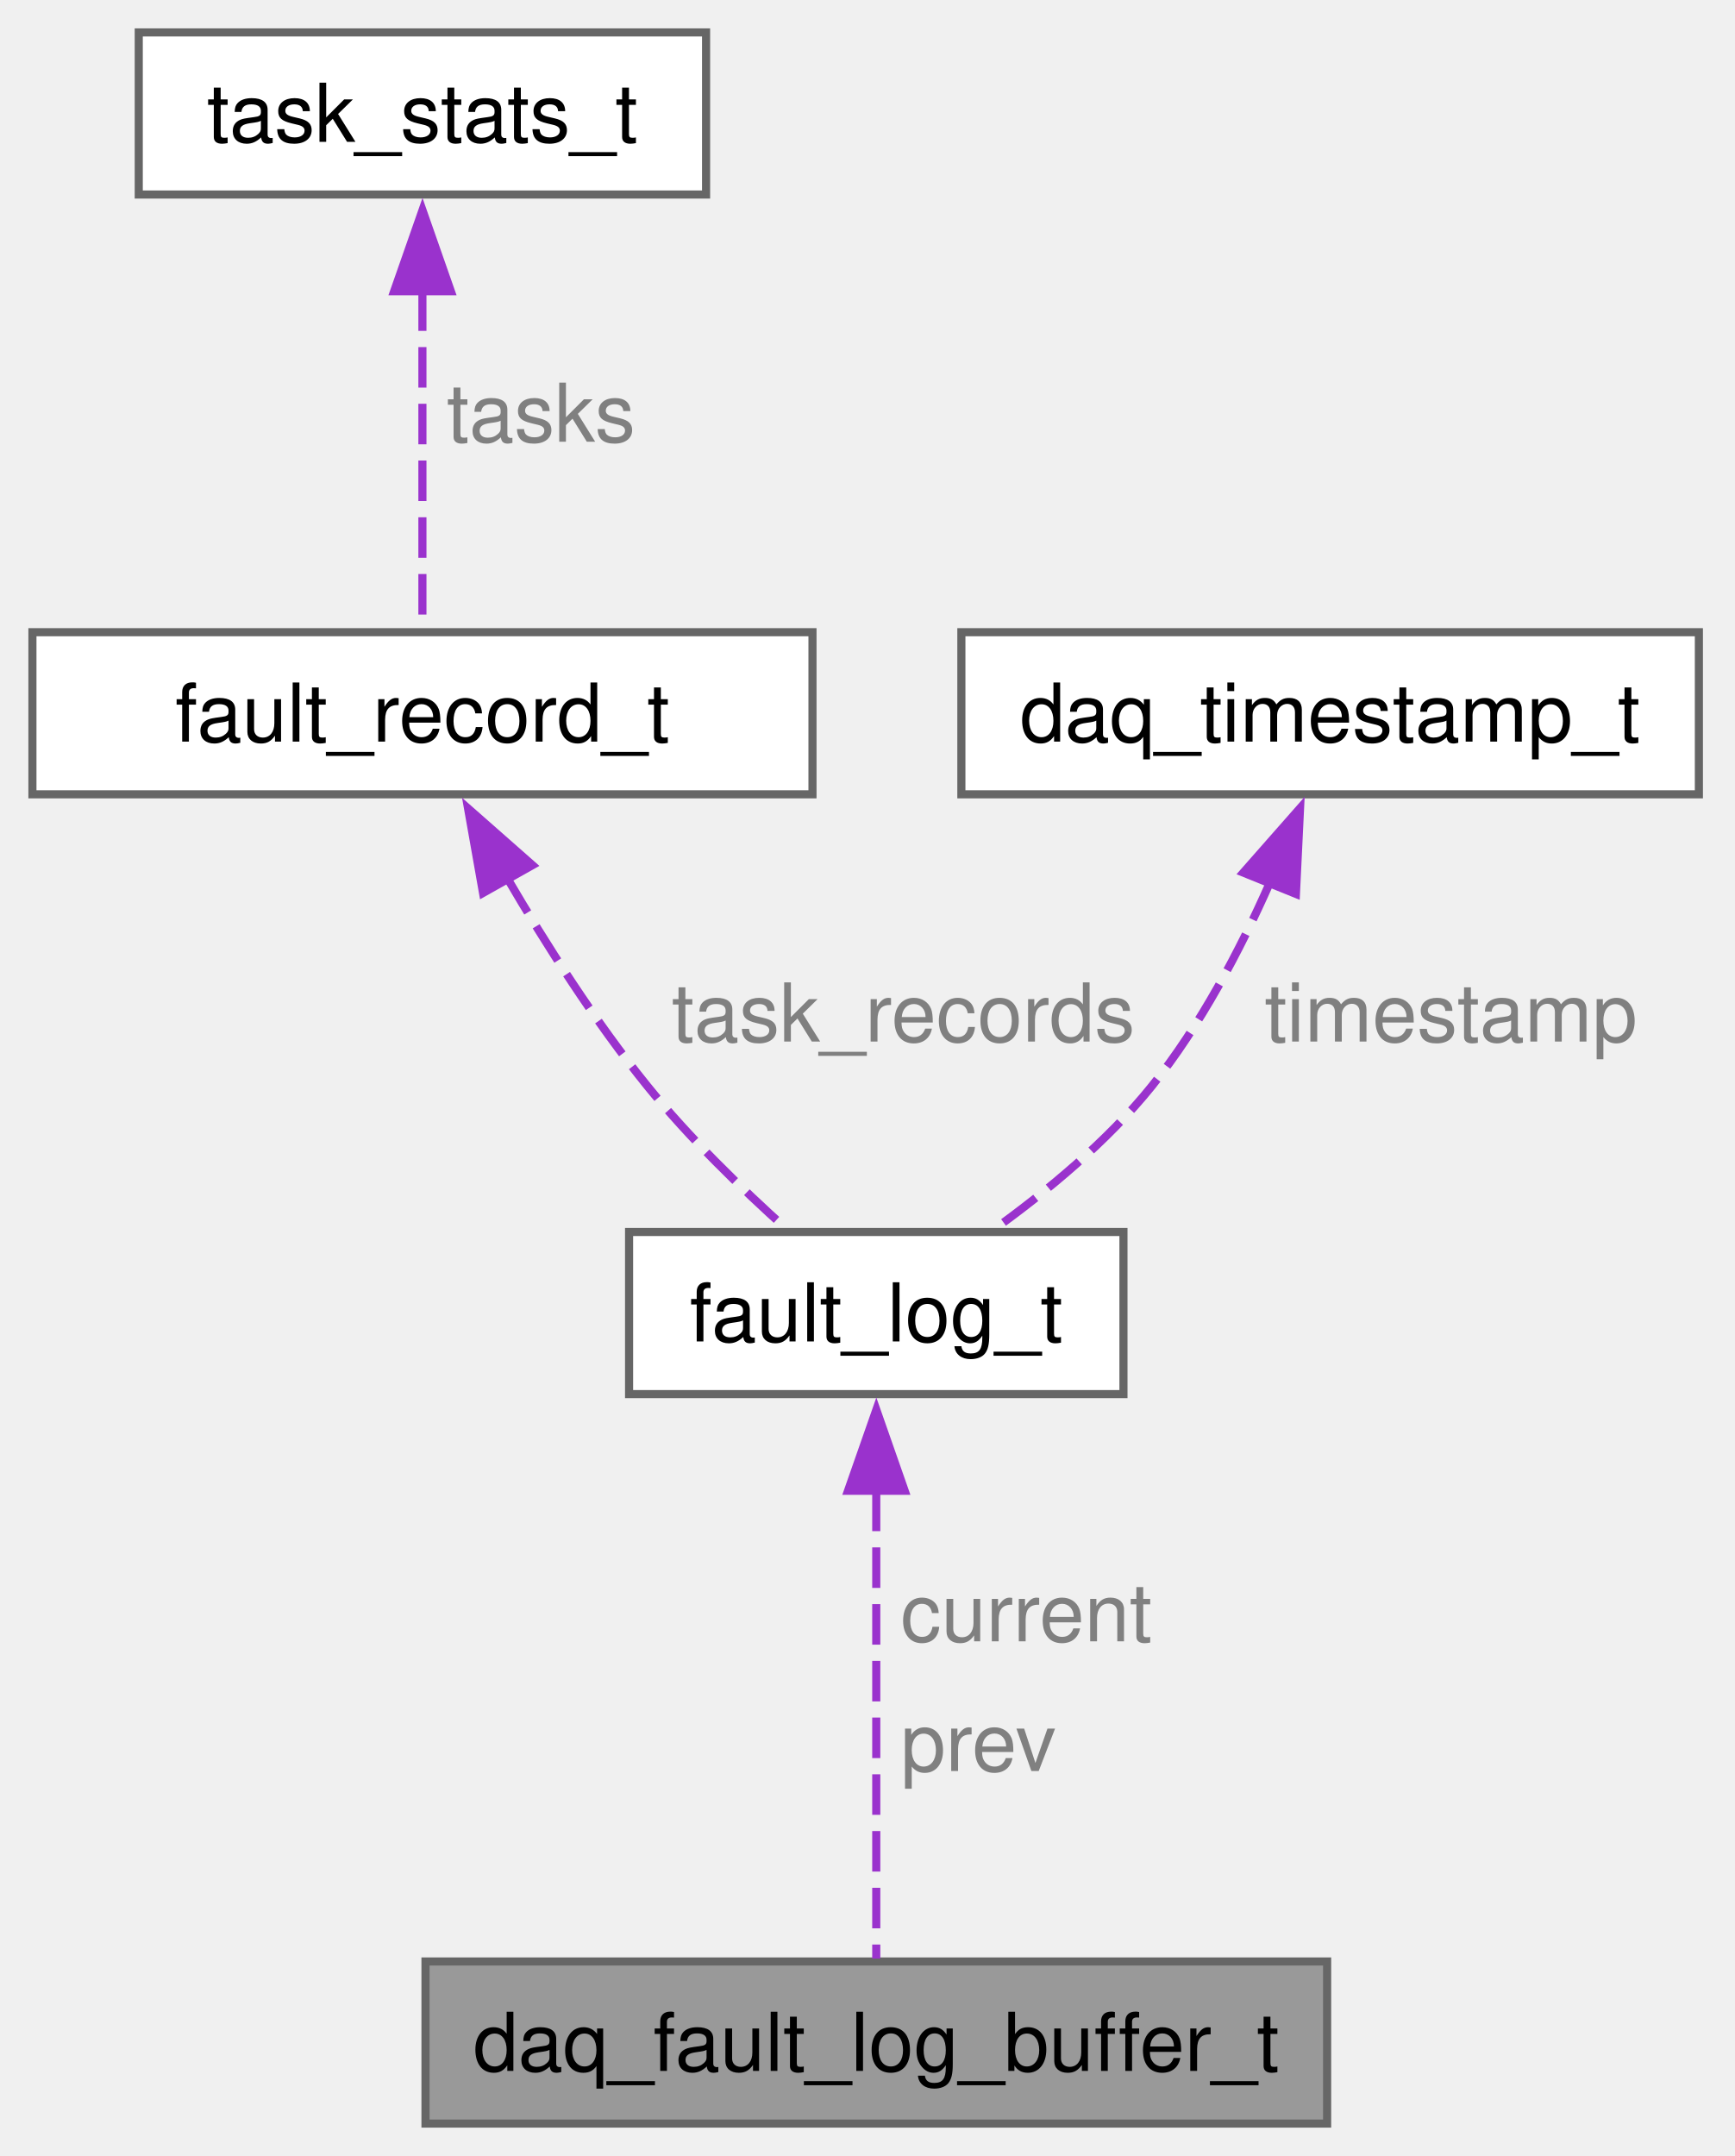
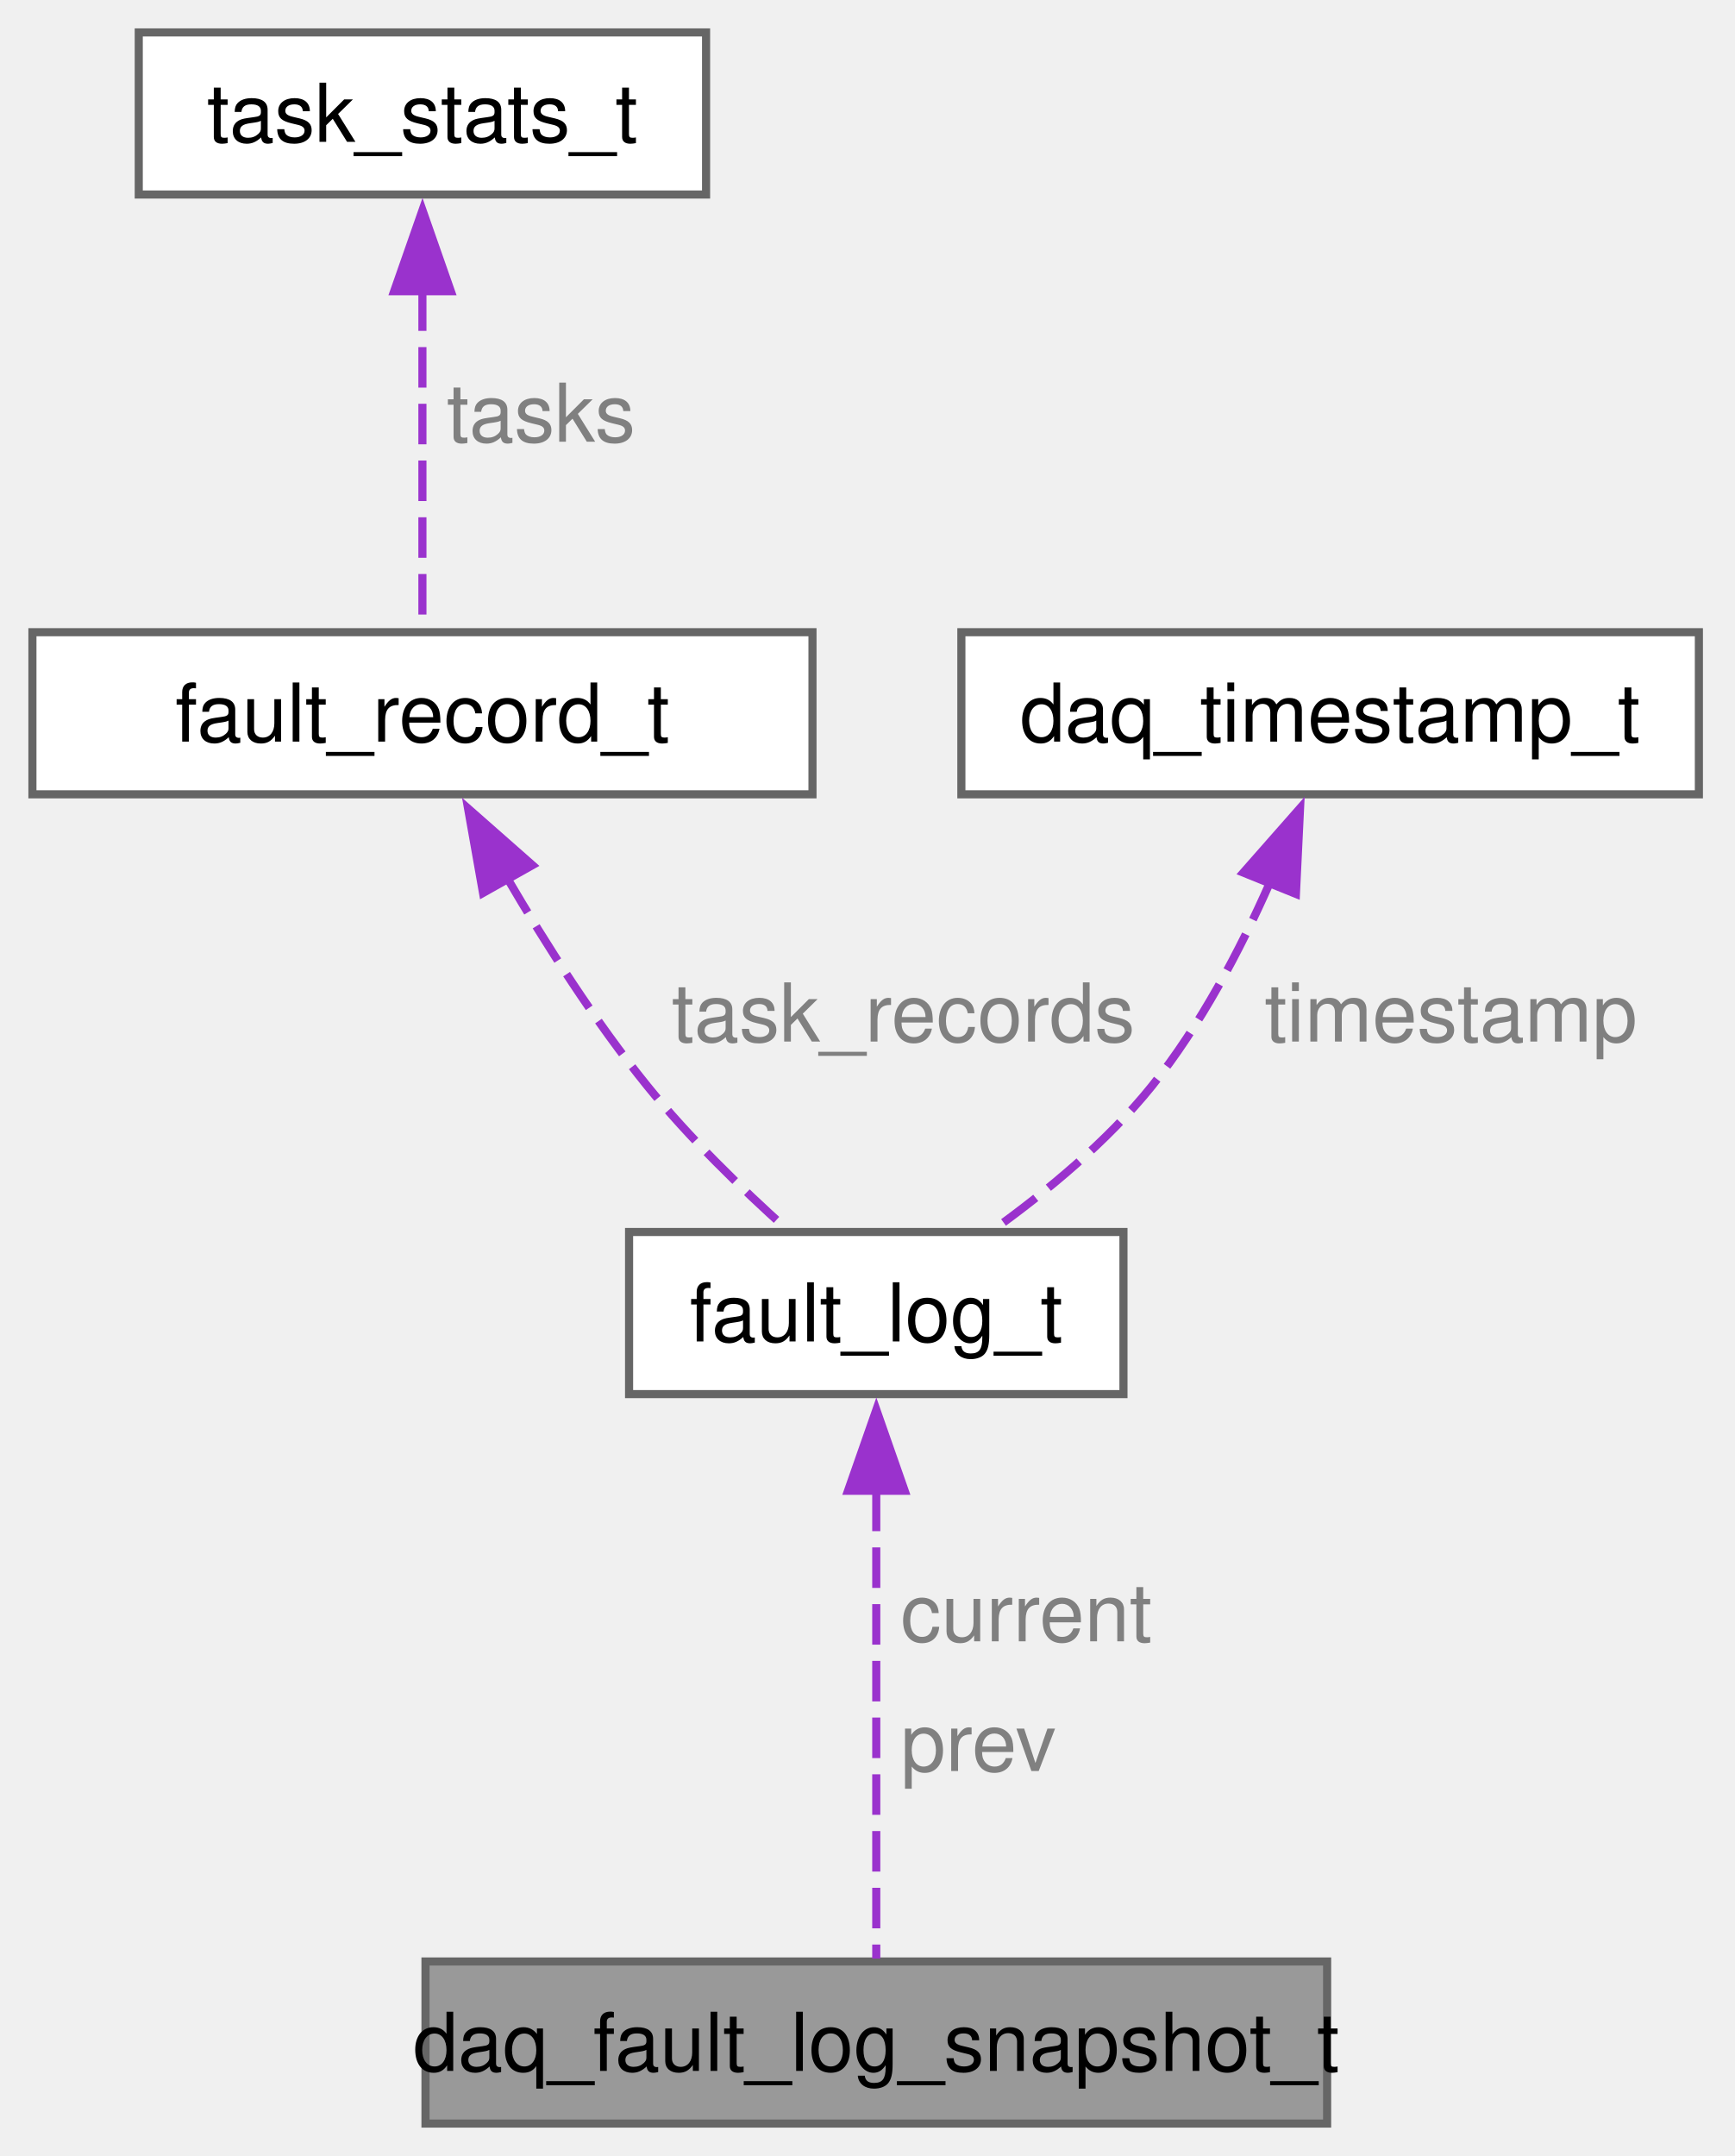
<svg xmlns="http://www.w3.org/2000/svg" xmlns:xlink="http://www.w3.org/1999/xlink" width="214pt" height="266pt" viewBox="0.00 0.00 214.00 266.00">
  <g id="graph0" class="graph" transform="scale(1 1) rotate(0) translate(4 262)">
    <g id="Node000001" class="node">
      <g id="a_Node000001">
        <a xlink:title="A buffer type for storing the previous and current faults.">
          <polygon fill="#999999" stroke="#666666" points="159.75,-20 48.5,-20 48.5,0 159.75,0 159.75,-20" />
-           <text xml:space="preserve" text-anchor="middle" x="104.12" y="-6.5" font-family="Helvetica,sans-Serif" font-size="10.00">daq_fault_log_buffer_t</text>
+           <text xml:space="preserve" text-anchor="middle" x="104.12" y="-6.5" font-family="Helvetica,sans-Serif" font-size="10.00">daq_fault_log_snapshot_t</text>
        </a>
      </g>
    </g>
    <g id="Node000002" class="node">
      <g id="a_Node000002">
        <a xlink:href="structfault__log__t.html" target="_top" xlink:title="Contains all fault info to be logged to or read from the backup SRAM.">
          <polygon fill="white" stroke="#666666" points="134.62,-110 73.62,-110 73.62,-90 134.62,-90 134.62,-110" />
          <text xml:space="preserve" text-anchor="middle" x="104.12" y="-96.5" font-family="Helvetica,sans-Serif" font-size="10.00">fault_log_t</text>
        </a>
      </g>
    </g>
    <g id="edge1_Node000001_Node000002" class="edge">
      <g id="a_edge1_Node000001_Node000002">
        <a xlink:title=" ">
          <path fill="none" stroke="#9a32cd" stroke-dasharray="5,2" d="M104.12,-78.09C104.12,-59.77 104.12,-34.01 104.12,-20.35" />
          <polygon fill="#9a32cd" stroke="#9a32cd" points="100.63,-78.07 104.13,-88.07 107.63,-78.07 100.63,-78.07" />
        </a>
      </g>
      <text xml:space="preserve" text-anchor="start" x="107.12" y="-59.5" font-family="Helvetica,sans-Serif" font-size="10.00" fill="grey">current</text>
      <text xml:space="preserve" text-anchor="start" x="107.12" y="-43.5" font-family="Helvetica,sans-Serif" font-size="10.00" fill="grey">prev</text>
    </g>
    <g id="Node000003" class="node">
      <g id="a_Node000003">
        <a xlink:href="structdaq__fault__record__t.html" target="_top" xlink:title="A struct for each task's stats needed for fault detection and logging.">
          <polygon fill="white" stroke="#666666" points="96.25,-184 0,-184 0,-164 96.25,-164 96.25,-184" />
          <text xml:space="preserve" text-anchor="middle" x="48.12" y="-170.5" font-family="Helvetica,sans-Serif" font-size="10.00">fault_record_t</text>
        </a>
      </g>
    </g>
    <g id="edge2_Node000002_Node000003" class="edge">
      <g id="a_edge2_Node000002_Node000003">
        <a xlink:title=" ">
          <path fill="none" stroke="#9a32cd" stroke-dasharray="5,2" d="M58.55,-153.72C63.37,-145.48 69.45,-135.94 75.88,-128 81,-121.67 87.52,-115.34 93.01,-110.41" />
          <polygon fill="#9a32cd" stroke="#9a32cd" points="55.6,-151.83 53.75,-162.26 61.7,-155.26 55.6,-151.83" />
        </a>
      </g>
      <text xml:space="preserve" text-anchor="start" x="78.88" y="-133.5" font-family="Helvetica,sans-Serif" font-size="10.00" fill="grey">task_records</text>
    </g>
    <g id="Node000004" class="node">
      <g id="a_Node000004">
        <a xlink:href="structtask__stats__t.html" target="_top" xlink:title="A struct for task stats needed for fault detection and logging.">
          <polygon fill="white" stroke="#666666" points="83.12,-258 13.12,-258 13.12,-238 83.12,-238 83.12,-258" />
          <text xml:space="preserve" text-anchor="middle" x="48.12" y="-244.5" font-family="Helvetica,sans-Serif" font-size="10.00">task_stats_t</text>
        </a>
      </g>
    </g>
    <g id="edge3_Node000003_Node000004" class="edge">
      <g id="a_edge3_Node000003_Node000004">
        <a xlink:title=" ">
          <path fill="none" stroke="#9a32cd" stroke-dasharray="5,2" d="M48.12,-226.18C48.12,-212.29 48.12,-194.71 48.12,-184.19" />
          <polygon fill="#9a32cd" stroke="#9a32cd" points="44.63,-226.07 48.13,-236.07 51.63,-226.07 44.63,-226.07" />
        </a>
      </g>
      <text xml:space="preserve" text-anchor="start" x="51.12" y="-207.5" font-family="Helvetica,sans-Serif" font-size="10.00" fill="grey">tasks</text>
    </g>
    <g id="Node000005" class="node">
      <g id="a_Node000005">
        <a xlink:href="structdaq__timestamp__t.html" target="_top" xlink:title="Format for the DAQ system timestamp.">
          <polygon fill="white" stroke="#666666" points="205.62,-184 114.62,-184 114.62,-164 205.62,-164 205.62,-184" />
          <text xml:space="preserve" text-anchor="middle" x="160.12" y="-170.5" font-family="Helvetica,sans-Serif" font-size="10.00">daq_timestamp_t</text>
        </a>
      </g>
    </g>
    <g id="edge4_Node000002_Node000005" class="edge">
      <g id="a_edge4_Node000002_Node000005">
        <a xlink:title=" ">
          <path fill="none" stroke="#9a32cd" stroke-dasharray="5,2" d="M152.68,-153.08C149.03,-144.83 144.12,-135.46 138.12,-128 132.65,-121.19 125.15,-115 118.59,-110.28" />
          <polygon fill="#9a32cd" stroke="#9a32cd" points="149.41,-154.34 156.41,-162.29 155.9,-151.71 149.41,-154.34" />
        </a>
      </g>
      <text xml:space="preserve" text-anchor="start" x="152.03" y="-133.5" font-family="Helvetica,sans-Serif" font-size="10.00" fill="grey">timestamp</text>
    </g>
  </g>
</svg>
